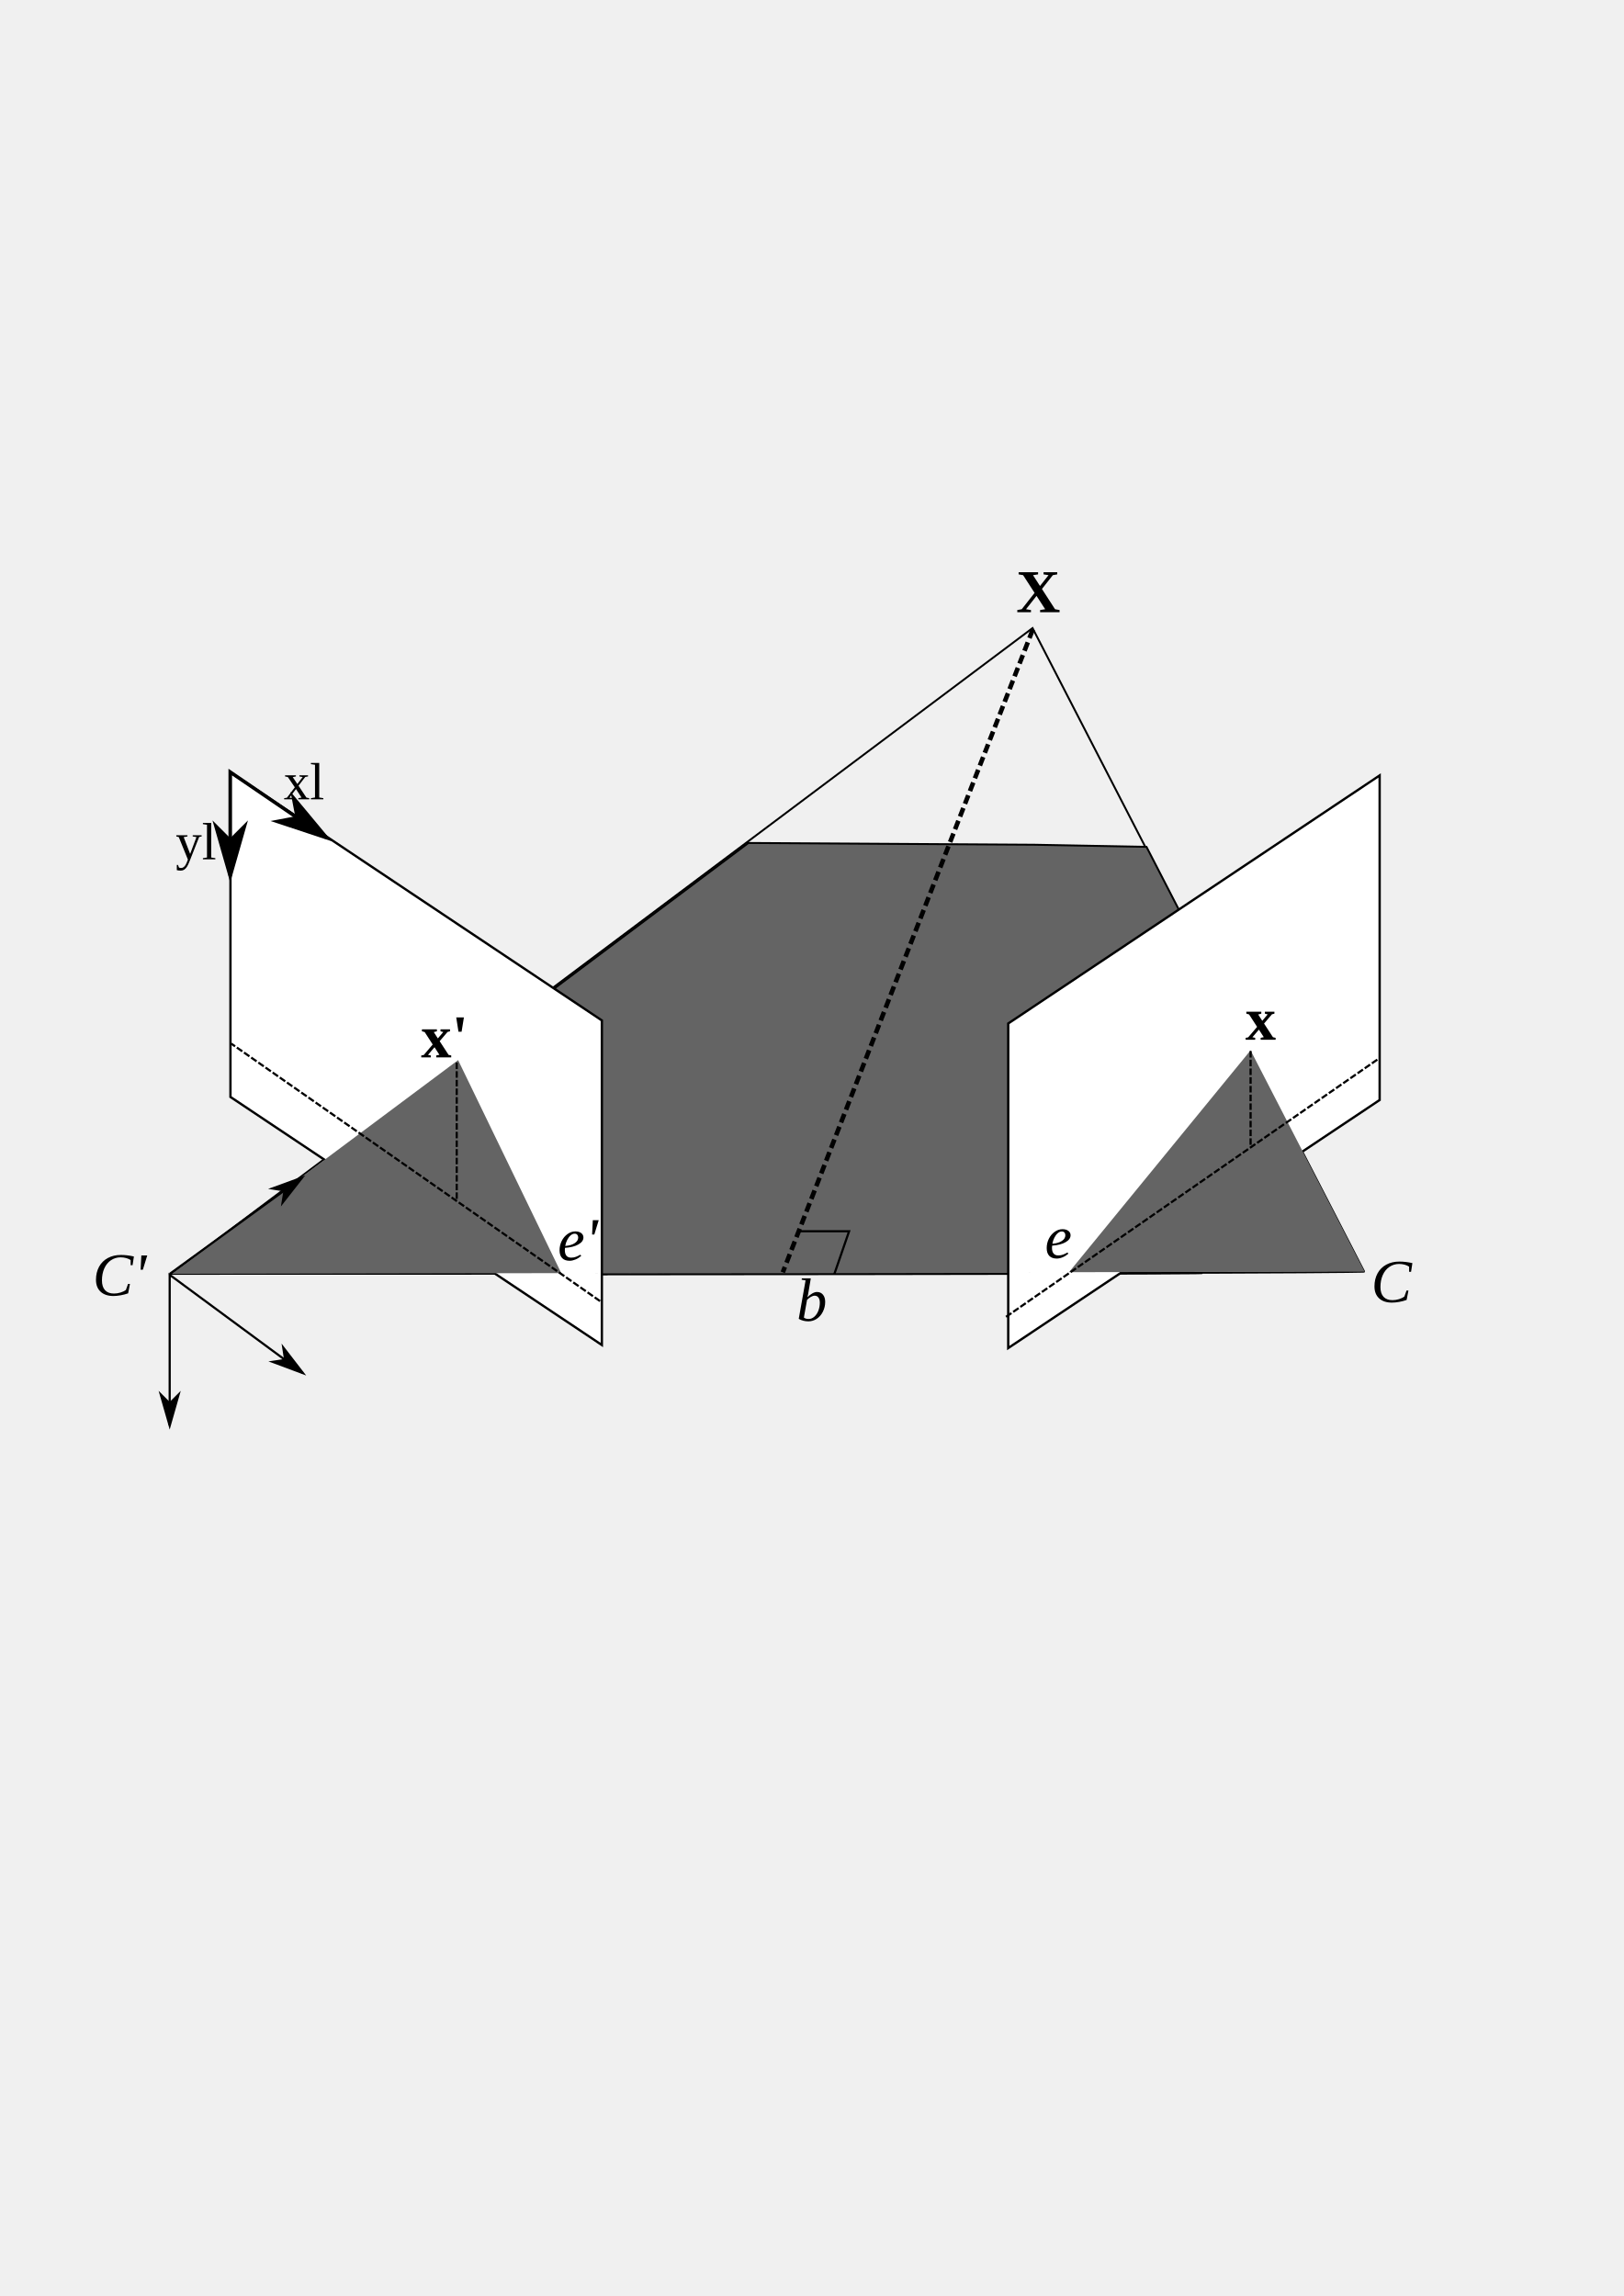
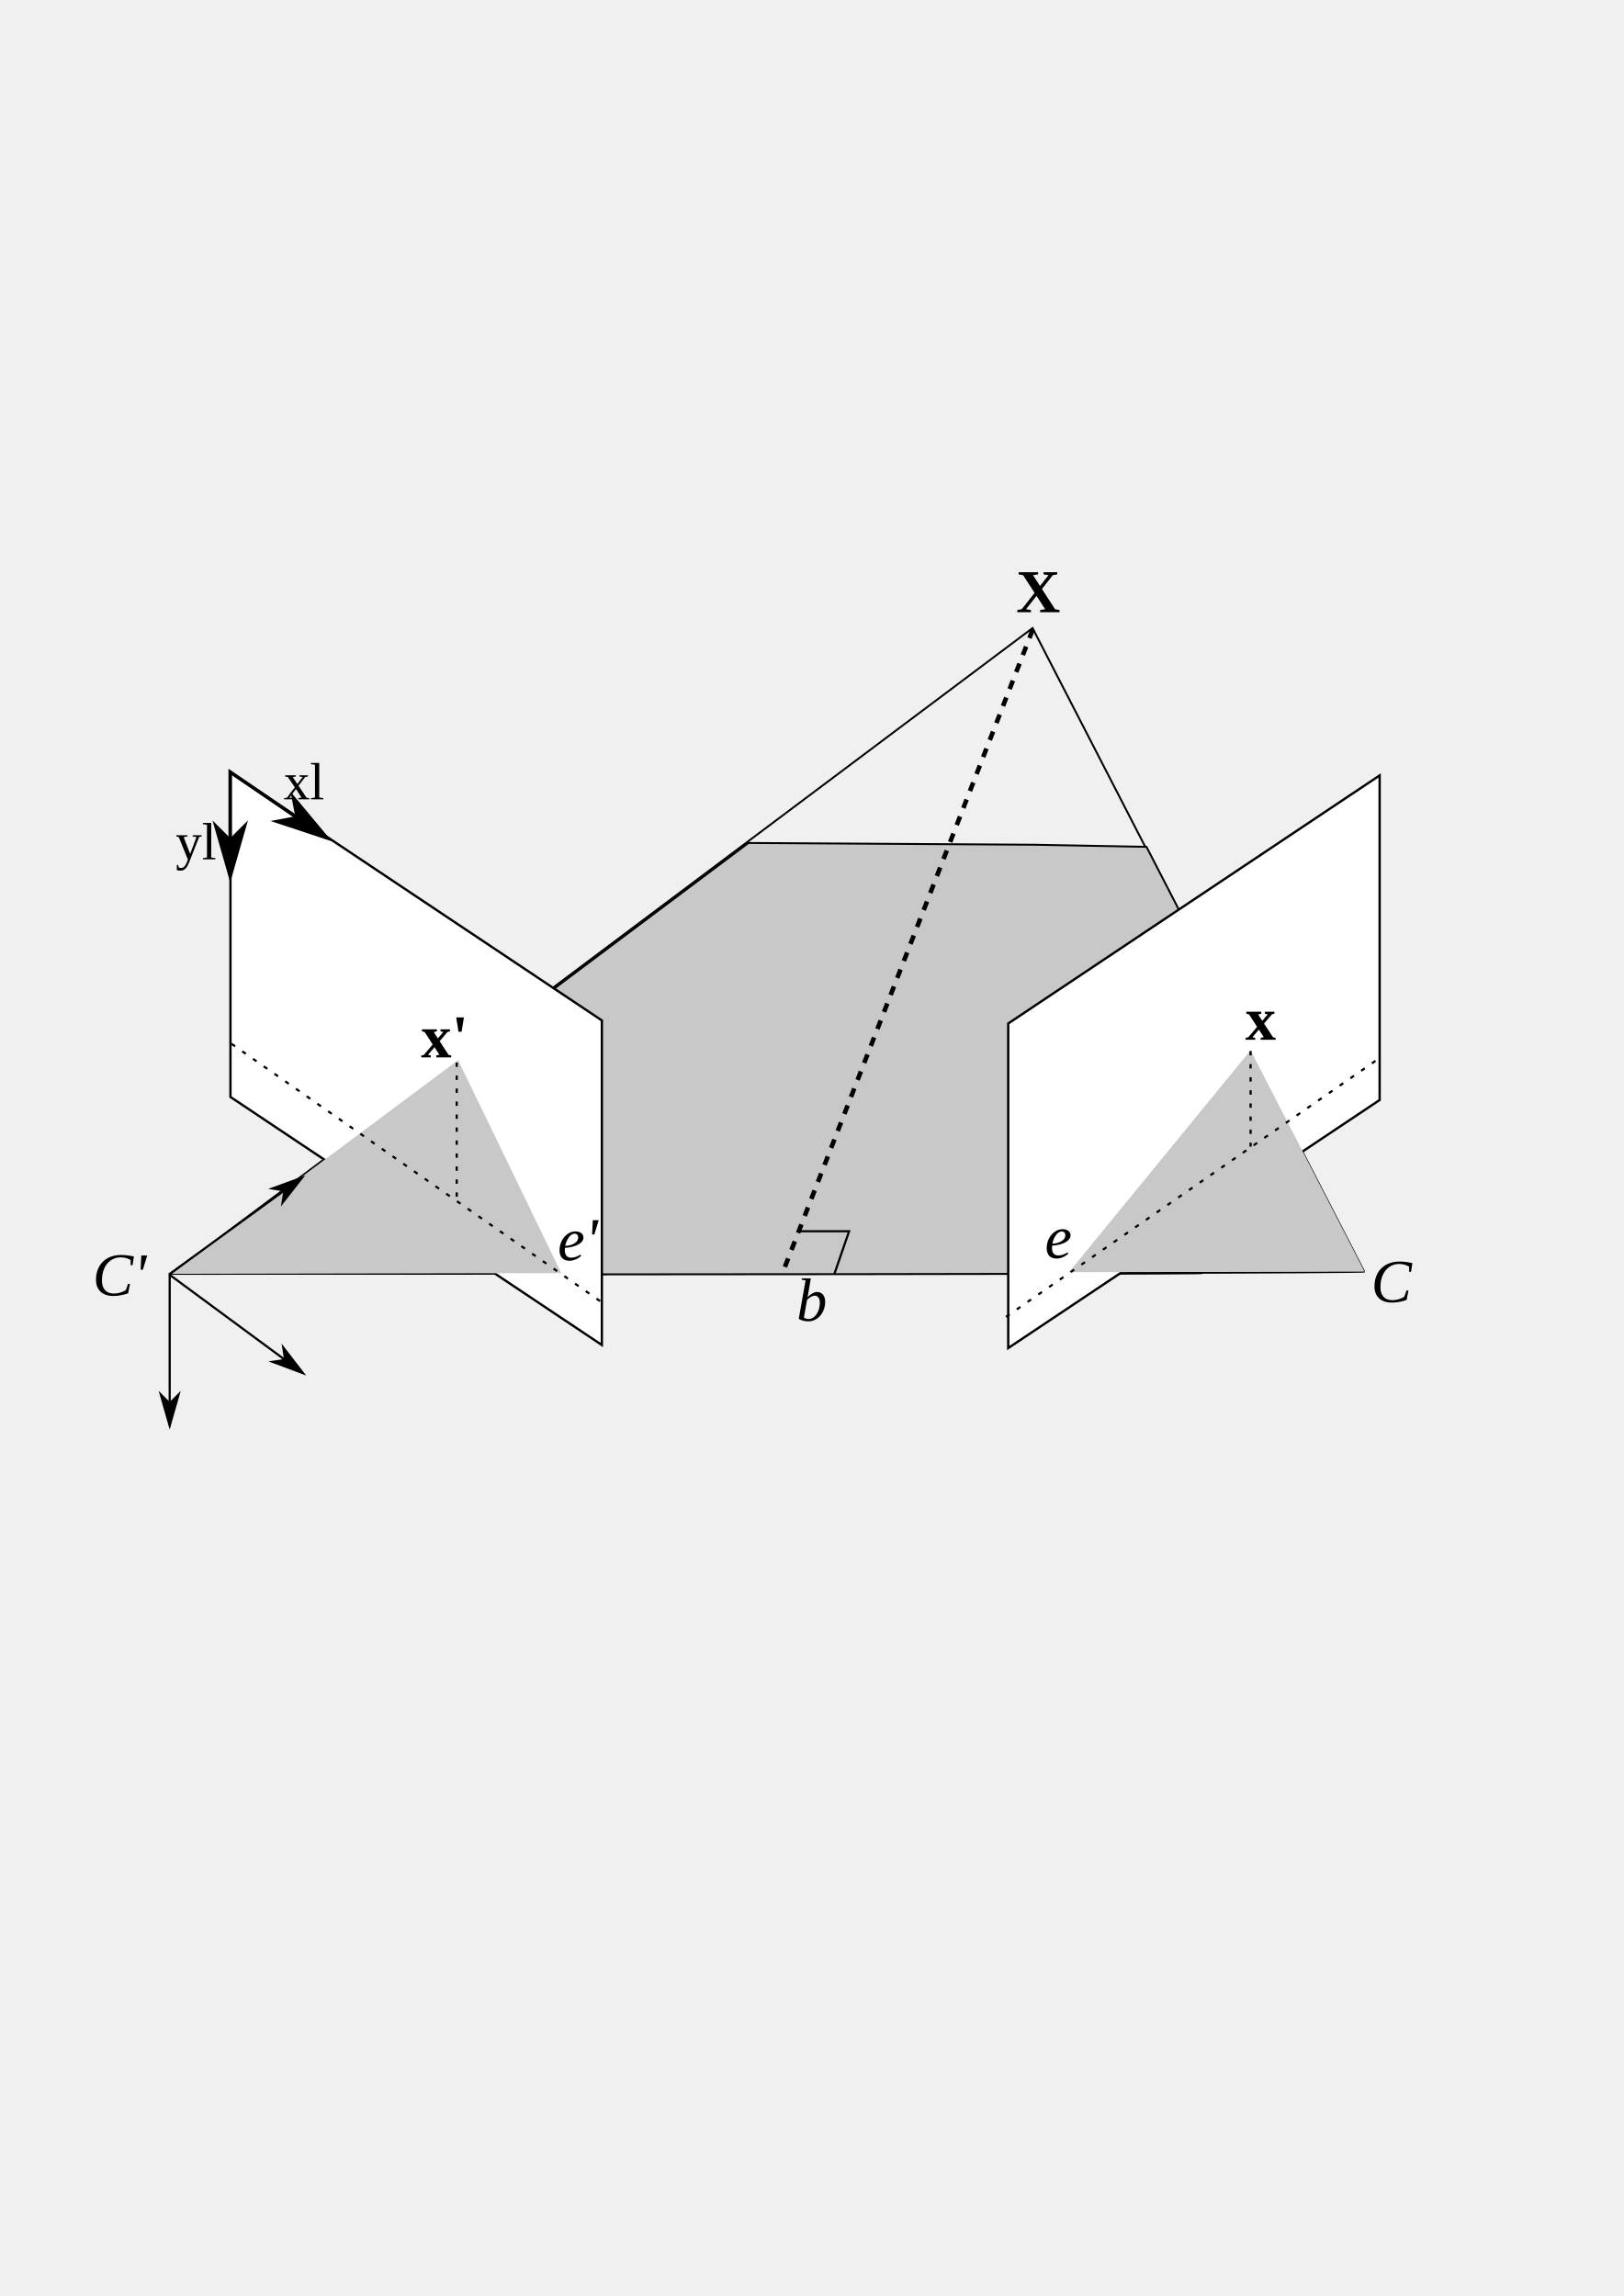
<svg xmlns="http://www.w3.org/2000/svg" width="744.094" height="1052.362" id="svg6313" version="1.1">
  <defs id="defs6315">
    <marker orient="auto" refY="0.0" refX="0.0" id="Arrow1Lend" style="overflow:visible;">
      <path id="path4165" d="M 0.0,0.0 L 5.0,-5.0 L -12.5,0.0 L 5.0,5.0 L 0.0,0.0 z " style="fill-rule:evenodd;stroke:#000000;stroke-width:1.0pt;marker-start:none;" transform="scale(0.8) rotate(180) translate(12.5,0)" />
    </marker>
    <marker orient="auto" refY="0.0" refX="0.0" id="Arrow1Lstart" style="overflow:visible">
      <path id="path4162" d="M 0.0,0.0 L 5.0,-5.0 L -12.5,0.0 L 5.0,5.0 L 0.0,0.0 z " style="fill-rule:evenodd;stroke:#000000;stroke-width:1.0pt;marker-start:none" transform="scale(0.8) translate(12.5,0)" />
    </marker>
  </defs>
  <g id="layer1" />
  <g id="layer2" style="display:inline">
    <path style="fill:none;stroke:#000000;stroke-width:0.876px;stroke-linecap:butt;stroke-linejoin:miter;stroke-opacity:1" d="m 78.509,583.853 c 549.676,0 546.646,-1.01 546.646,-1.01 L 473.189,287.881 78.509,583.853 z" id="path8305" />
-     <path style="fill:#646464;fill-opacity:1;stroke:#000000;stroke-width:0.876;stroke-linecap:butt;stroke-linejoin:miter;stroke-miterlimit:4;stroke-opacity:1;stroke-dasharray:none" d="m 257.007,584.155 c 67.432,0 -51.241,-0.015 0.582,-0.042 104.094,-0.054 178.767,-0.153 232.334,-0.269 137.15,-0.297 -0.427,-0.699 -0.427,-0.699 l 84.11,-101.436 -48.207,-93.568 -51.499,-0.963 -130.929,-0.811 -132.215,99.148 0.794,-0.356 45.457,98.995 z" id="path8305-2" />
+     <path style="fill:#c8c8c8;fill-opacity:1;stroke:#000000;stroke-width:0.876;stroke-linecap:butt;stroke-linejoin:miter;stroke-miterlimit:4;stroke-opacity:1;stroke-dasharray:none" d="m 257.007,584.155 c 67.432,0 -51.241,-0.015 0.582,-0.042 104.094,-0.054 178.767,-0.153 232.334,-0.269 137.15,-0.297 -0.427,-0.699 -0.427,-0.699 l 84.11,-101.436 -48.207,-93.568 -51.499,-0.963 -130.929,-0.811 -132.215,99.148 0.794,-0.356 45.457,98.995 z" id="path8305-2" />
    <text xml:space="preserve" style="font-size:40px;font-style:normal;font-weight:normal;fill:#000000;fill-opacity:1;stroke:none;font-family:Bitstream Vera Sans" x="206.071" y="474.555" id="text8371">
      <tspan id="tspan8373" x="206.071" y="474.555" />
    </text>
  </g>
  <g id="layer3" style="display:inline">
    <rect style="fill:#ffffff;fill-opacity:1;stroke:#000000;stroke-width:1.281;stroke-miterlimit:4;stroke-opacity:1;stroke-dasharray:none;stroke-dashoffset:0" id="rect6323" width="204.689" height="148.763" x="127.002" y="283.48" transform="matrix(0.8315548,0.5554428,0,1,0,0)" />
    <rect style="fill:#ffffff;fill-opacity:1;stroke:#000000;stroke-width:1.281;stroke-miterlimit:4;stroke-opacity:1;stroke-dasharray:none;stroke-dashoffset:0" id="rect6323-1" width="204.689" height="148.763" x="-760.32" y="777.734" transform="matrix(-0.8315548,0.5554428,0,1,0,0)" />
-     <path style="fill:#646464;fill-opacity:1;stroke:none;stroke-width:0.876;stroke-linecap:butt;stroke-linejoin:miter;stroke-miterlimit:4;stroke-opacity:1;stroke-dasharray:none;display:inline" d="m 625.361,582.851 -52.26,-101.436 -83.217,101.687 -232.677,0.426 -47.166,-97.415 0.095,-0.035 -0.242,-0.142 -131.179,97.925 0,2e-5" id="path8305-2-3" />
-     <text xml:space="preserve" style="font-size:28px;font-style:italic;font-weight:normal;fill:#000000;fill-opacity:1;stroke:none;font-family:Times New Roman;-inkscape-font-specification:Times New Roman Italic;font-stretch:normal;font-variant:normal;text-anchor:start;text-align:start;writing-mode:lr;line-height:125%" x="365" y="605.362" id="text8434">
+     <path style="fill:#c8c8c8;fill-opacity:1;stroke:none;display:inline" d="m 625.361,582.851 -52.26,-101.436 -83.217,101.687 -232.677,0.426 -47.166,-97.415 0.095,-0.035 -0.242,-0.142 -131.179,97.925 0,2e-5" id="path8305-2-3" />
+     <text xml:space="preserve" style="font-size:28px;font-style:italic;font-variant:normal;font-weight:normal;font-stretch:normal;text-align:start;line-height:125%;writing-mode:lr-tb;text-anchor:start;fill:#000000;fill-opacity:1;stroke:none;font-family:Times New Roman;-inkscape-font-specification:Times New Roman Italic" x="365" y="605.362" id="text8434">
      <tspan id="tspan8436" x="365" y="605.362">b</tspan>
    </text>
-     <path style="fill:none;stroke:#000000;stroke-width:2.09;stroke-linecap:butt;stroke-linejoin:miter;stroke-miterlimit:4;stroke-opacity:1;stroke-dasharray:4.179, 2.09;stroke-dashoffset:0" d="M 473.276,288.563 358.724,583.161" id="path8438" />
+     <path style="fill:none;stroke:#000000;stroke-width:2.09;stroke-linecap:butt;stroke-linejoin:miter;stroke-miterlimit:4;stroke-opacity:1;stroke-dasharray:4.179,4.179;stroke-dashoffset:0" d="M 473.276,288.563 358.724,583.161" id="path8438" />
    <path style="fill:none;stroke:#000000;stroke-width:0.997px;stroke-linecap:butt;stroke-linejoin:miter;stroke-opacity:1" d="m 365.694,564.335 23.424,0 -6.8,19.717" id="path8440" />
-     <path style="fill:none;stroke:#000000;stroke-width:1;stroke-linecap:butt;stroke-linejoin:miter;stroke-opacity:1;stroke-miterlimit:4;stroke-dasharray:3,1;stroke-dashoffset:0" d="M 275,596.362 106,478.362" id="path8442" />
-     <path style="fill:none;stroke:#000000;stroke-width:1;stroke-linecap:butt;stroke-linejoin:miter;stroke-opacity:1;stroke-miterlimit:4;stroke-dasharray:3,1;stroke-dashoffset:0" d="M 461.034,603.571 631.446,485.484" id="path8444" />
-     <path style="fill:none;stroke:#000000;stroke-width:1;stroke-linecap:butt;stroke-linejoin:miter;stroke-opacity:1;stroke-miterlimit:4;stroke-dasharray:3,1;stroke-dashoffset:0" d="m 573.11,481.727 0,43.841" id="path8450" />
-     <path style="fill:none;stroke:#000000;stroke-width:0.992;stroke-linecap:butt;stroke-linejoin:miter;stroke-opacity:1;stroke-miterlimit:4;stroke-dasharray:2.975,0.992;stroke-dashoffset:0" d="m 209.304,487.022 0,62.595" id="path8452" />
+     <path style="fill:none;stroke:#000000;stroke-width:1;stroke-linecap:butt;stroke-linejoin:miter;stroke-miterlimit:4;stroke-opacity:1;stroke-dasharray:2,4;stroke-dashoffset:0" d="M 275,596.362 106,478.362" id="path8442" />
+     <path style="fill:none;stroke:#000000;stroke-width:1;stroke-linecap:butt;stroke-linejoin:miter;stroke-miterlimit:4;stroke-opacity:1;stroke-dasharray:2,4;stroke-dashoffset:0" d="M 461.034,603.571 631.446,485.484" id="path8444" />
+     <path style="fill:none;stroke:#000000;stroke-width:1;stroke-linecap:butt;stroke-linejoin:miter;stroke-miterlimit:4;stroke-opacity:1;stroke-dasharray:2,4;stroke-dashoffset:0" d="m 573.11,481.727 0,43.841" id="path8450" />
+     <path style="fill:none;stroke:#000000;stroke-width:0.992;stroke-linecap:butt;stroke-linejoin:miter;stroke-miterlimit:4;stroke-opacity:1;stroke-dasharray:1.984,3.967;stroke-dashoffset:0" d="m 209.304,487.022 0,62.595" id="path8452" />
  </g>
  <g id="layer4" style="display:inline">
    <text xml:space="preserve" style="font-size:28px;font-style:italic;font-variant:normal;font-weight:normal;font-stretch:normal;text-align:start;line-height:125%;writing-mode:lr-tb;text-anchor:start;fill:#000000;fill-opacity:1;stroke:none;display:inline;font-family:Times New Roman;-inkscape-font-specification:Times New Roman Italic" x="628.315" y="596.783" id="text8359">
      <tspan id="tspan8361" x="628.315" y="596.783">C</tspan>
    </text>
    <text xml:space="preserve" style="font-size:28px;font-style:italic;font-variant:normal;font-weight:normal;font-stretch:normal;text-align:start;line-height:125%;writing-mode:lr-tb;text-anchor:start;fill:#000000;fill-opacity:1;stroke:none;display:inline;font-family:Times New Roman;-inkscape-font-specification:Times New Roman Italic" x="42.426" y="593.753" id="text8363">
      <tspan id="tspan8365" x="42.426" y="593.753">C'</tspan>
    </text>
    <text xml:space="preserve" style="font-size:28px;font-style:normal;font-variant:normal;font-weight:bold;font-stretch:normal;text-align:start;line-height:125%;writing-mode:lr-tb;text-anchor:start;fill:#000000;fill-opacity:1;stroke:none;display:inline;font-family:Times New Roman;-inkscape-font-specification:Times New Roman Bold" x="465.68" y="280.606" id="text8367">
      <tspan id="tspan8369" x="465.68" y="280.606">X</tspan>
    </text>
    <text xml:space="preserve" style="font-size:28px;font-style:normal;font-variant:normal;font-weight:bold;font-stretch:normal;text-align:start;line-height:125%;writing-mode:lr-tb;text-anchor:start;fill:#000000;fill-opacity:1;stroke:none;display:inline;font-family:Times New Roman;-inkscape-font-specification:Times New Roman Bold" x="192.939" y="484.656" id="text8376">
      <tspan id="tspan8378" x="192.939" y="484.656">x'</tspan>
    </text>
    <text xml:space="preserve" style="font-size:28px;font-style:normal;font-variant:normal;font-weight:bold;font-stretch:normal;text-align:start;line-height:125%;writing-mode:lr-tb;text-anchor:start;fill:#000000;fill-opacity:1;stroke:none;display:inline;font-family:Times New Roman;-inkscape-font-specification:Times New Roman Bold" x="570.736" y="476.575" id="text8380">
      <tspan id="tspan8382" x="570.736" y="476.575">x</tspan>
    </text>
    <text xml:space="preserve" style="font-size:28px;font-style:italic;font-variant:normal;font-weight:normal;font-stretch:normal;text-align:start;line-height:125%;writing-mode:lr-tb;text-anchor:start;fill:#000000;fill-opacity:1;stroke:none;font-family:Times New Roman;-inkscape-font-specification:Times New Roman Italic" x="255.569" y="577.59" id="text8404">
      <tspan id="tspan8406" x="255.569" y="577.59">e'</tspan>
    </text>
    <text xml:space="preserve" style="font-size:28px;font-style:italic;font-variant:normal;font-weight:normal;font-stretch:normal;text-align:start;line-height:125%;writing-mode:lr-tb;text-anchor:start;fill:#000000;fill-opacity:1;stroke:none;font-family:Times New Roman;-inkscape-font-specification:Times New Roman Italic" x="478.812" y="576.58" id="text8408">
      <tspan id="tspan8410" x="478.812" y="576.58">e</tspan>
    </text>
    <path style="display:inline;fill:none;stroke:#000000;stroke-width:1.6;stroke-linecap:butt;stroke-linejoin:miter;stroke-opacity:1;marker-start:url(#Arrow1Lstart);marker-end:url(#Arrow1Lend);stroke-miterlimit:4;stroke-dasharray:none" d="m 149.5,383.862 -44,-30 0,47.5" id="path8456" />
    <text xml:space="preserve" style="display:inline;font-size:24px;font-style:normal;font-variant:normal;font-weight:normal;font-stretch:normal;text-align:start;line-height:125%;writing-mode:lr-tb;text-anchor:start;fill:#000000;fill-opacity:1;stroke:none;font-family:Times New Roman;-inkscape-font-specification:Times New Roman" x="130" y="366.362" id="text8834">
      <tspan id="tspan8836" x="130" y="366.362">xl</tspan>
    </text>
    <text xml:space="preserve" style="display:inline;font-size:24px;font-style:normal;font-variant:normal;font-weight:normal;font-stretch:normal;text-align:start;line-height:125%;writing-mode:lr-tb;text-anchor:start;fill:#000000;fill-opacity:1;stroke:none;font-family:Times New Roman;-inkscape-font-specification:Times New Roman" x="80.5" y="393.862" id="text8838">
      <tspan id="tspan8840" x="80.5" y="393.862">yl</tspan>
    </text>
    <g style="display:inline" id="g9404" transform="translate(-1.237437,1.944544)">
      <path id="path8842" d="m 79,651.362 c 0,-69 0,-69 0,-69 l 61,45" style="fill:none;stroke:#000000;stroke-width:1px;stroke-linecap:butt;stroke-linejoin:miter;stroke-opacity:1;marker-start:url(#Arrow1Lstart);marker-end:url(#Arrow1Lend)" />
      <path id="path8844" d="M 79.051,581.902 139.596,537.883" style="fill:none;stroke:#000000;stroke-width:0.981px;stroke-linecap:butt;stroke-linejoin:miter;stroke-opacity:1;marker-end:url(#Arrow1Lend)" />
    </g>
  </g>
</svg>
